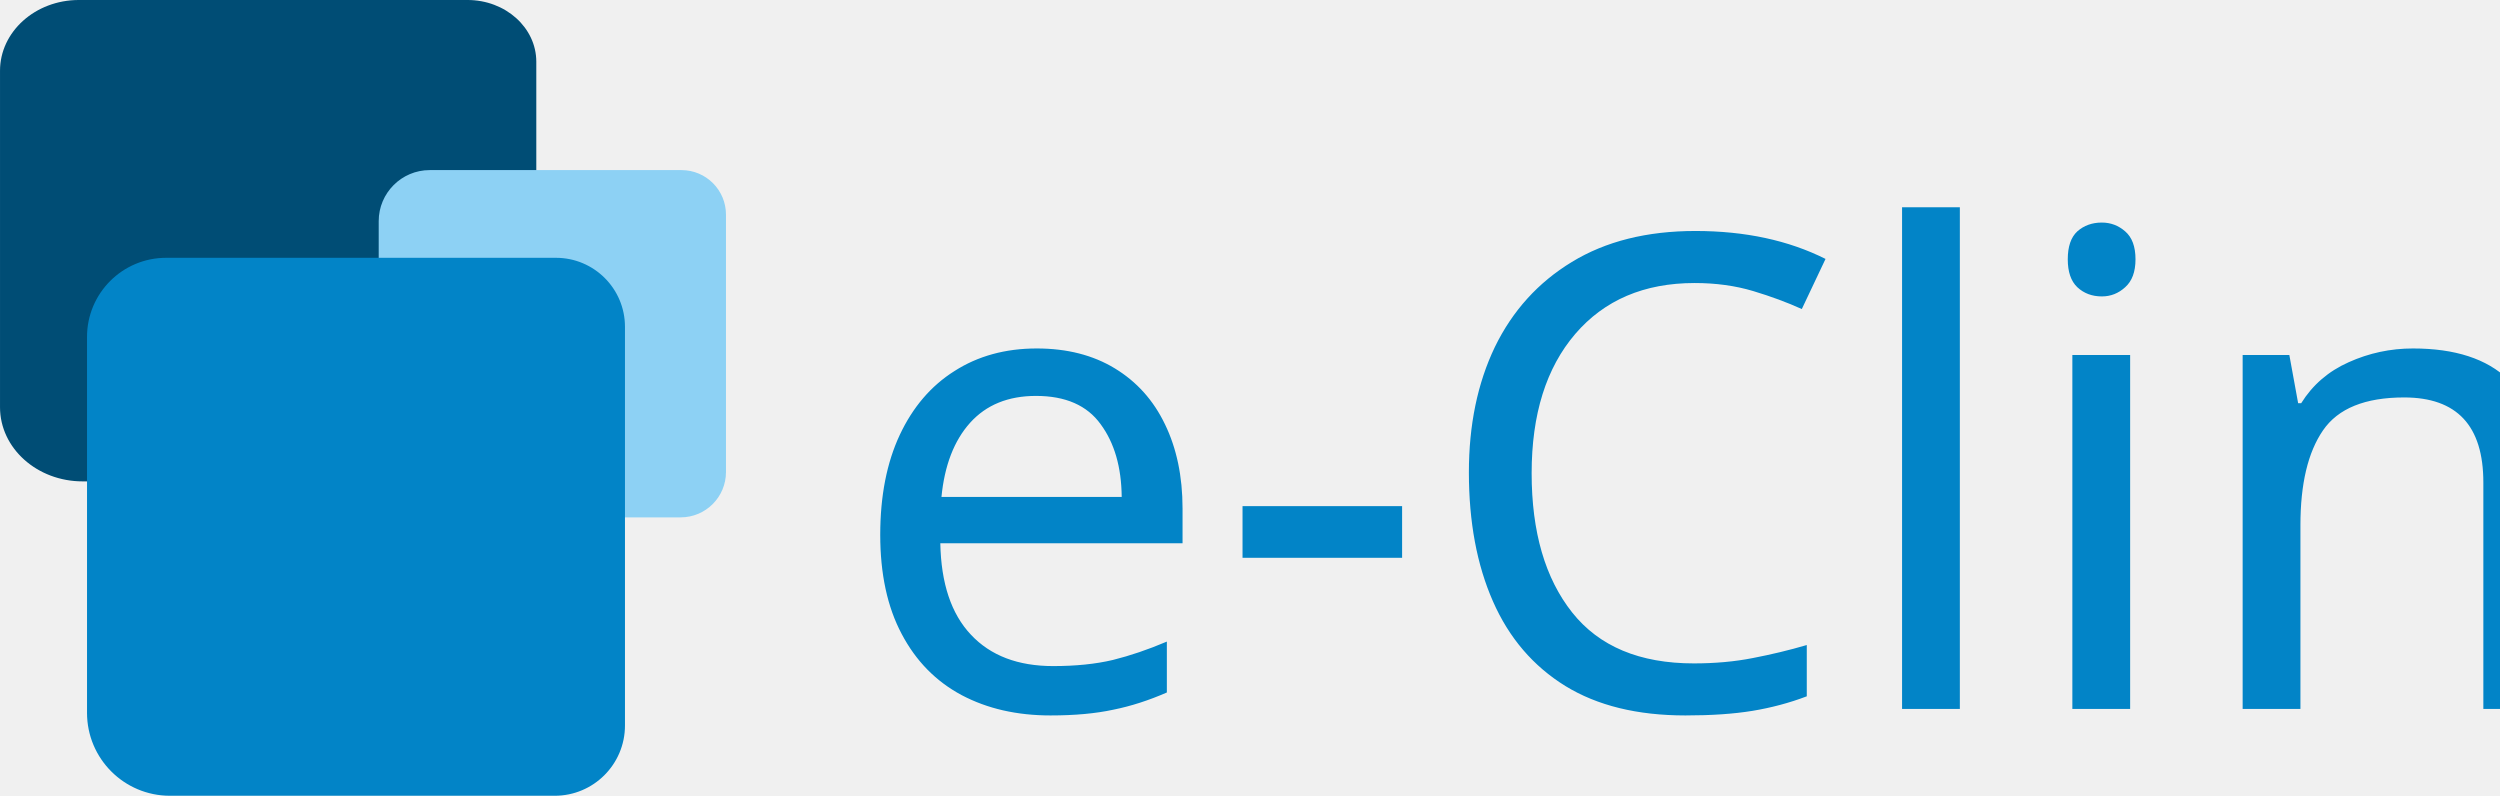
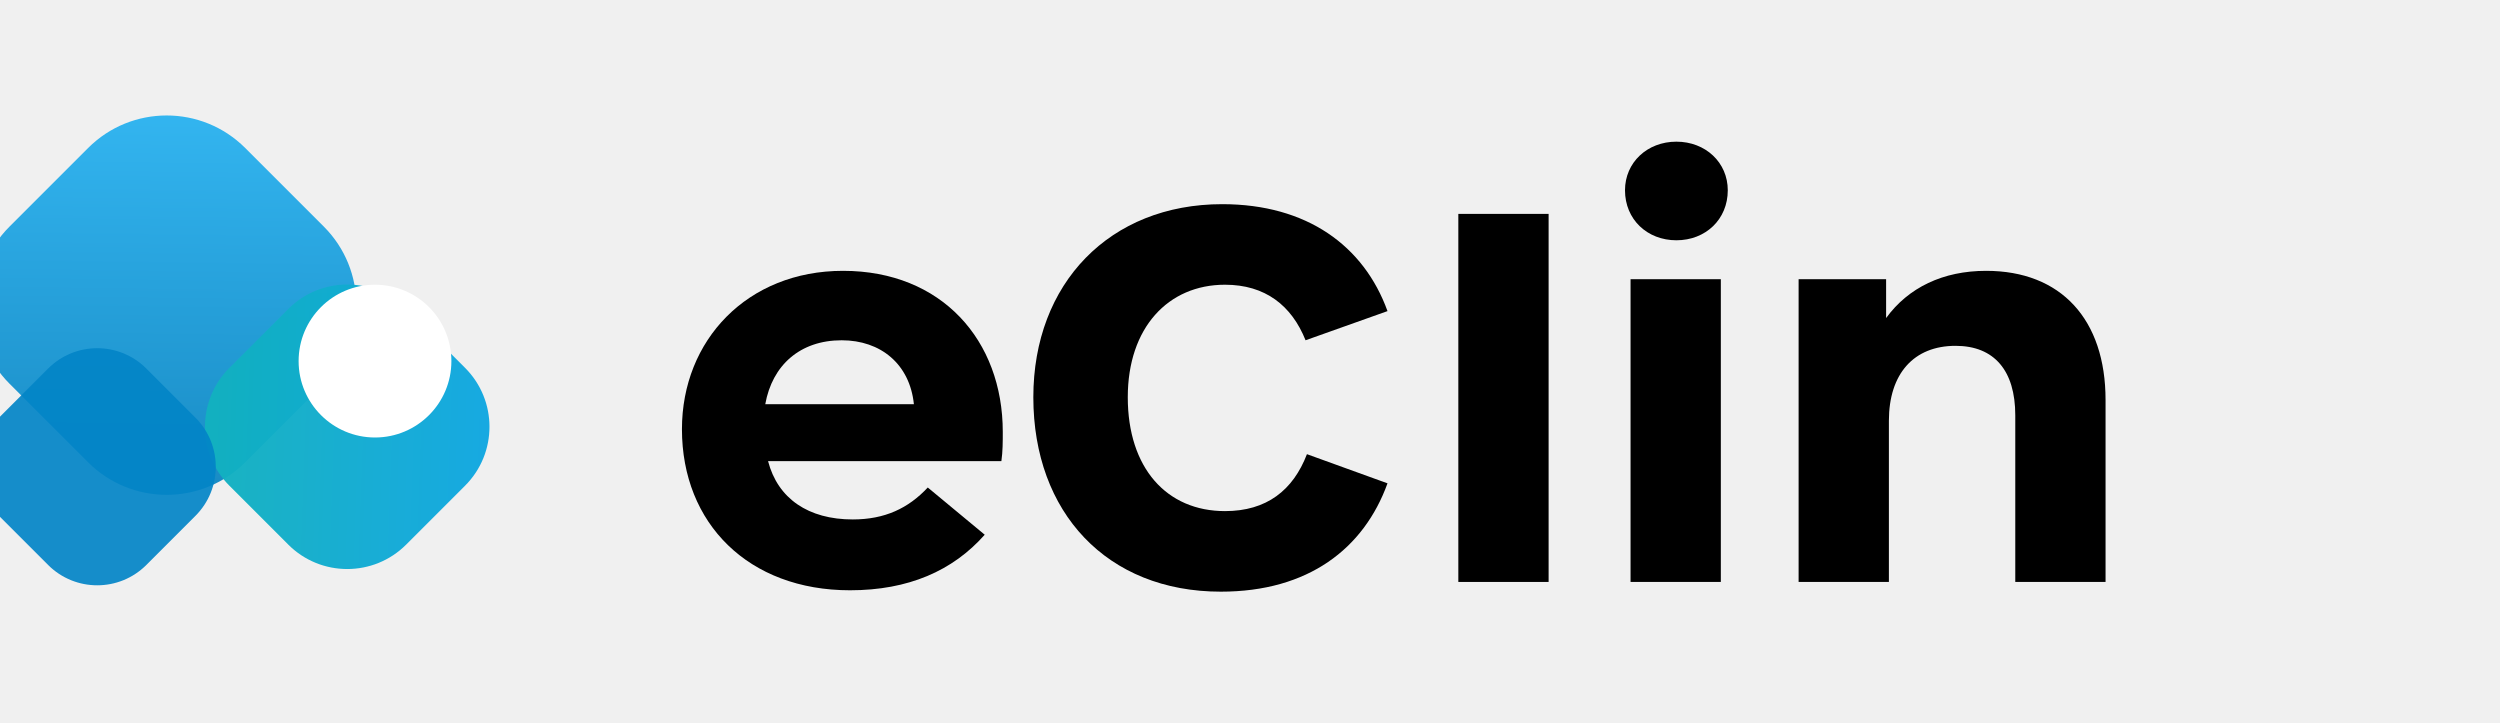
- <svg xmlns="http://www.w3.org/2000/svg" width="385.802" height="122.803" viewBox="0 0 102.077 32.492" version="1.1" id="svg1">
-   <defs id="defs1" />
-   <g id="layer1" transform="translate(-61.14149,-67.60779)">
-     <g id="g12" transform="matrix(0.6946426,0,0,0.6946426,20.94284,27.36508)">
-       <path id="path5" style="fill:#004d75;fill-opacity:1;stroke:none;stroke-width:2.117;stroke-linecap:round;stroke-opacity:1" d="m 60.754,69.86 h 28.761 a 5.09,5.09 45 0 1 5.09,5.09 v 29.415 a 5.183,5.183 135 0 1 -5.183,5.183 H 61.034 a 6.117,6.117 45 0 1 -6.117,-6.117 l 0,-27.734 a 5.837,5.837 135 0 1 5.837,-5.837 z" transform="matrix(0.7942733,0,0,0.7129668,14.25045,8.12484)" />
-       <path id="path4" style="fill:#8dd1f4;fill-opacity:1;stroke-width:2.117;stroke-linecap:round" d="m 60.754,69.86 h 28.761 a 5.09,5.09 45 0 1 5.09,5.09 v 29.415 a 5.183,5.183 135 0 1 -5.183,5.183 H 61.034 a 6.117,6.117 45 0 1 -6.117,-6.117 l 0,-27.734 a 5.837,5.837 135 0 1 5.837,-5.837 z" transform="matrix(0.5143388,0,0,0.5143388,51.88307,31.99938)" />
-       <path id="rect1" style="fill:#0284c7;stroke-width:2.117;stroke-linecap:round" d="m 60.754,69.86 h 28.761 a 5.09,5.09 45 0 1 5.09,5.09 v 29.415 a 5.183,5.183 135 0 1 -5.183,5.183 H 61.034 a 6.117,6.117 45 0 1 -6.117,-6.117 l 0,-27.734 a 5.837,5.837 135 0 1 5.837,-5.837 z" transform="matrix(0.7967337,0,0,0.7967337,19.2299,17.42711)" />
-     </g>
-     <text xml:space="preserve" style="font-style:normal;font-variant:normal;font-weight:normal;font-stretch:normal;font-size:26.951px;font-family:'Quicksand Light';-inkscape-font-specification:'Quicksand Light, Normal';font-variant-ligatures:normal;font-variant-caps:normal;font-variant-numeric:normal;font-variant-east-asian:normal;writing-mode:lr-tb;direction:ltr;fill:#0284c7;fill-opacity:1;stroke:none;stroke-width:4.93;stroke-linecap:round;stroke-opacity:1" x="95.597" y="96.554" id="text12">
-       <tspan id="tspan12" style="font-style:normal;font-variant:normal;font-weight:normal;font-stretch:normal;font-size:26.951px;font-family:'Quicksand Light';-inkscape-font-specification:'Quicksand Light, Normal';font-variant-ligatures:normal;font-variant-caps:normal;font-variant-numeric:normal;font-variant-east-asian:normal;fill:#0284c7;fill-opacity:1;stroke:none;stroke-width:4.93" x="95.597" y="96.554">e-Clin</tspan>
-     </text>
+ <svg xmlns="http://www.w3.org/2000/svg" width="180" height="52" viewBox="0 0 180 52" fill="none">
+   <defs>
+     <linearGradient id="g1" x1="4" y1="5" x2="42" y2="44" gradientUnits="userSpaceOnUse">
+       <stop stop-color="#38BDF8" />
+       <stop offset="1" stop-color="#0369A1" />
+     </linearGradient>
+     <linearGradient id="g2" x1="11" y1="38" x2="40" y2="11" gradientUnits="userSpaceOnUse">
+       <stop stop-color="#14B8A6" />
+       <stop offset="1" stop-color="#0EA5E9" />
+     </linearGradient>
+   </defs>
+   <g transform="translate(2 3)">
+     <rect x="10" y="2" width="24" height="24" rx="8" transform="rotate(45 10 2)" fill="url(#g1)" />
+     <rect x="23" y="15" width="18" height="18" rx="6" transform="rotate(45 23 15)" fill="url(#g2)" opacity=".96" />
+     <rect x="5" y="20" width="15" height="15" rx="5" transform="rotate(45 5 20)" fill="#0284C7" opacity=".92" />
+     <circle cx="25" cy="23" r="5.5" fill="white" />
+   </g>
+   <g fill="currentColor">
+     <path d="M60.7 19.5c-6.9 0-11.6 5-11.6 11.4 0 6.8 4.8 11.6 12.1 11.6 4.2 0 7.4-1.4 9.7-4l-4.1-3.4c-1.4 1.5-3.1 2.3-5.4 2.3-3.2 0-5.4-1.5-6.1-4.2h16.8c.1-.7.1-1.4.1-2.1 0-6.6-4.4-11.6-11.5-11.6Zm-5.6 9.6c.5-2.8 2.5-4.6 5.5-4.6 2.8 0 4.9 1.7 5.2 4.6H55.1Z" />
+     <path d="M87.9 42.6c6.3 0 10.3-3.1 12-7.8l-5.8-2.1c-1 2.6-2.9 4.1-5.9 4.1-4.2 0-7-3.1-7-8.2 0-5 2.9-8.1 7-8.1 2.9 0 4.8 1.5 5.8 4l5.9-2.1c-1.7-4.7-5.8-7.7-11.9-7.7-8.1 0-13.6 5.7-13.6 13.9 0 8.3 5.3 14 13.5 14Z" />
+     <path d="M105 41.9h6.5V15.4H105v26.5Z" />
+     <path d="M117.4 41.9h6.5V20.1h-6.5v21.8Zm3.3-24.6c2.1 0 3.7-1.5 3.7-3.6 0-2-1.6-3.5-3.7-3.5s-3.7 1.5-3.7 3.5c0 2.1 1.6 3.6 3.7 3.6Z" />
+     <path d="M143 19.5c-3.1 0-5.6 1.2-7.2 3.4v-2.8h-6.3v21.8h6.5V30.3c0-3.4 1.8-5.4 4.8-5.4 2.8 0 4.3 1.8 4.3 5v12h6.5V28.8c0-5.8-3.2-9.3-8.6-9.3Z" />
  </g>
</svg>
